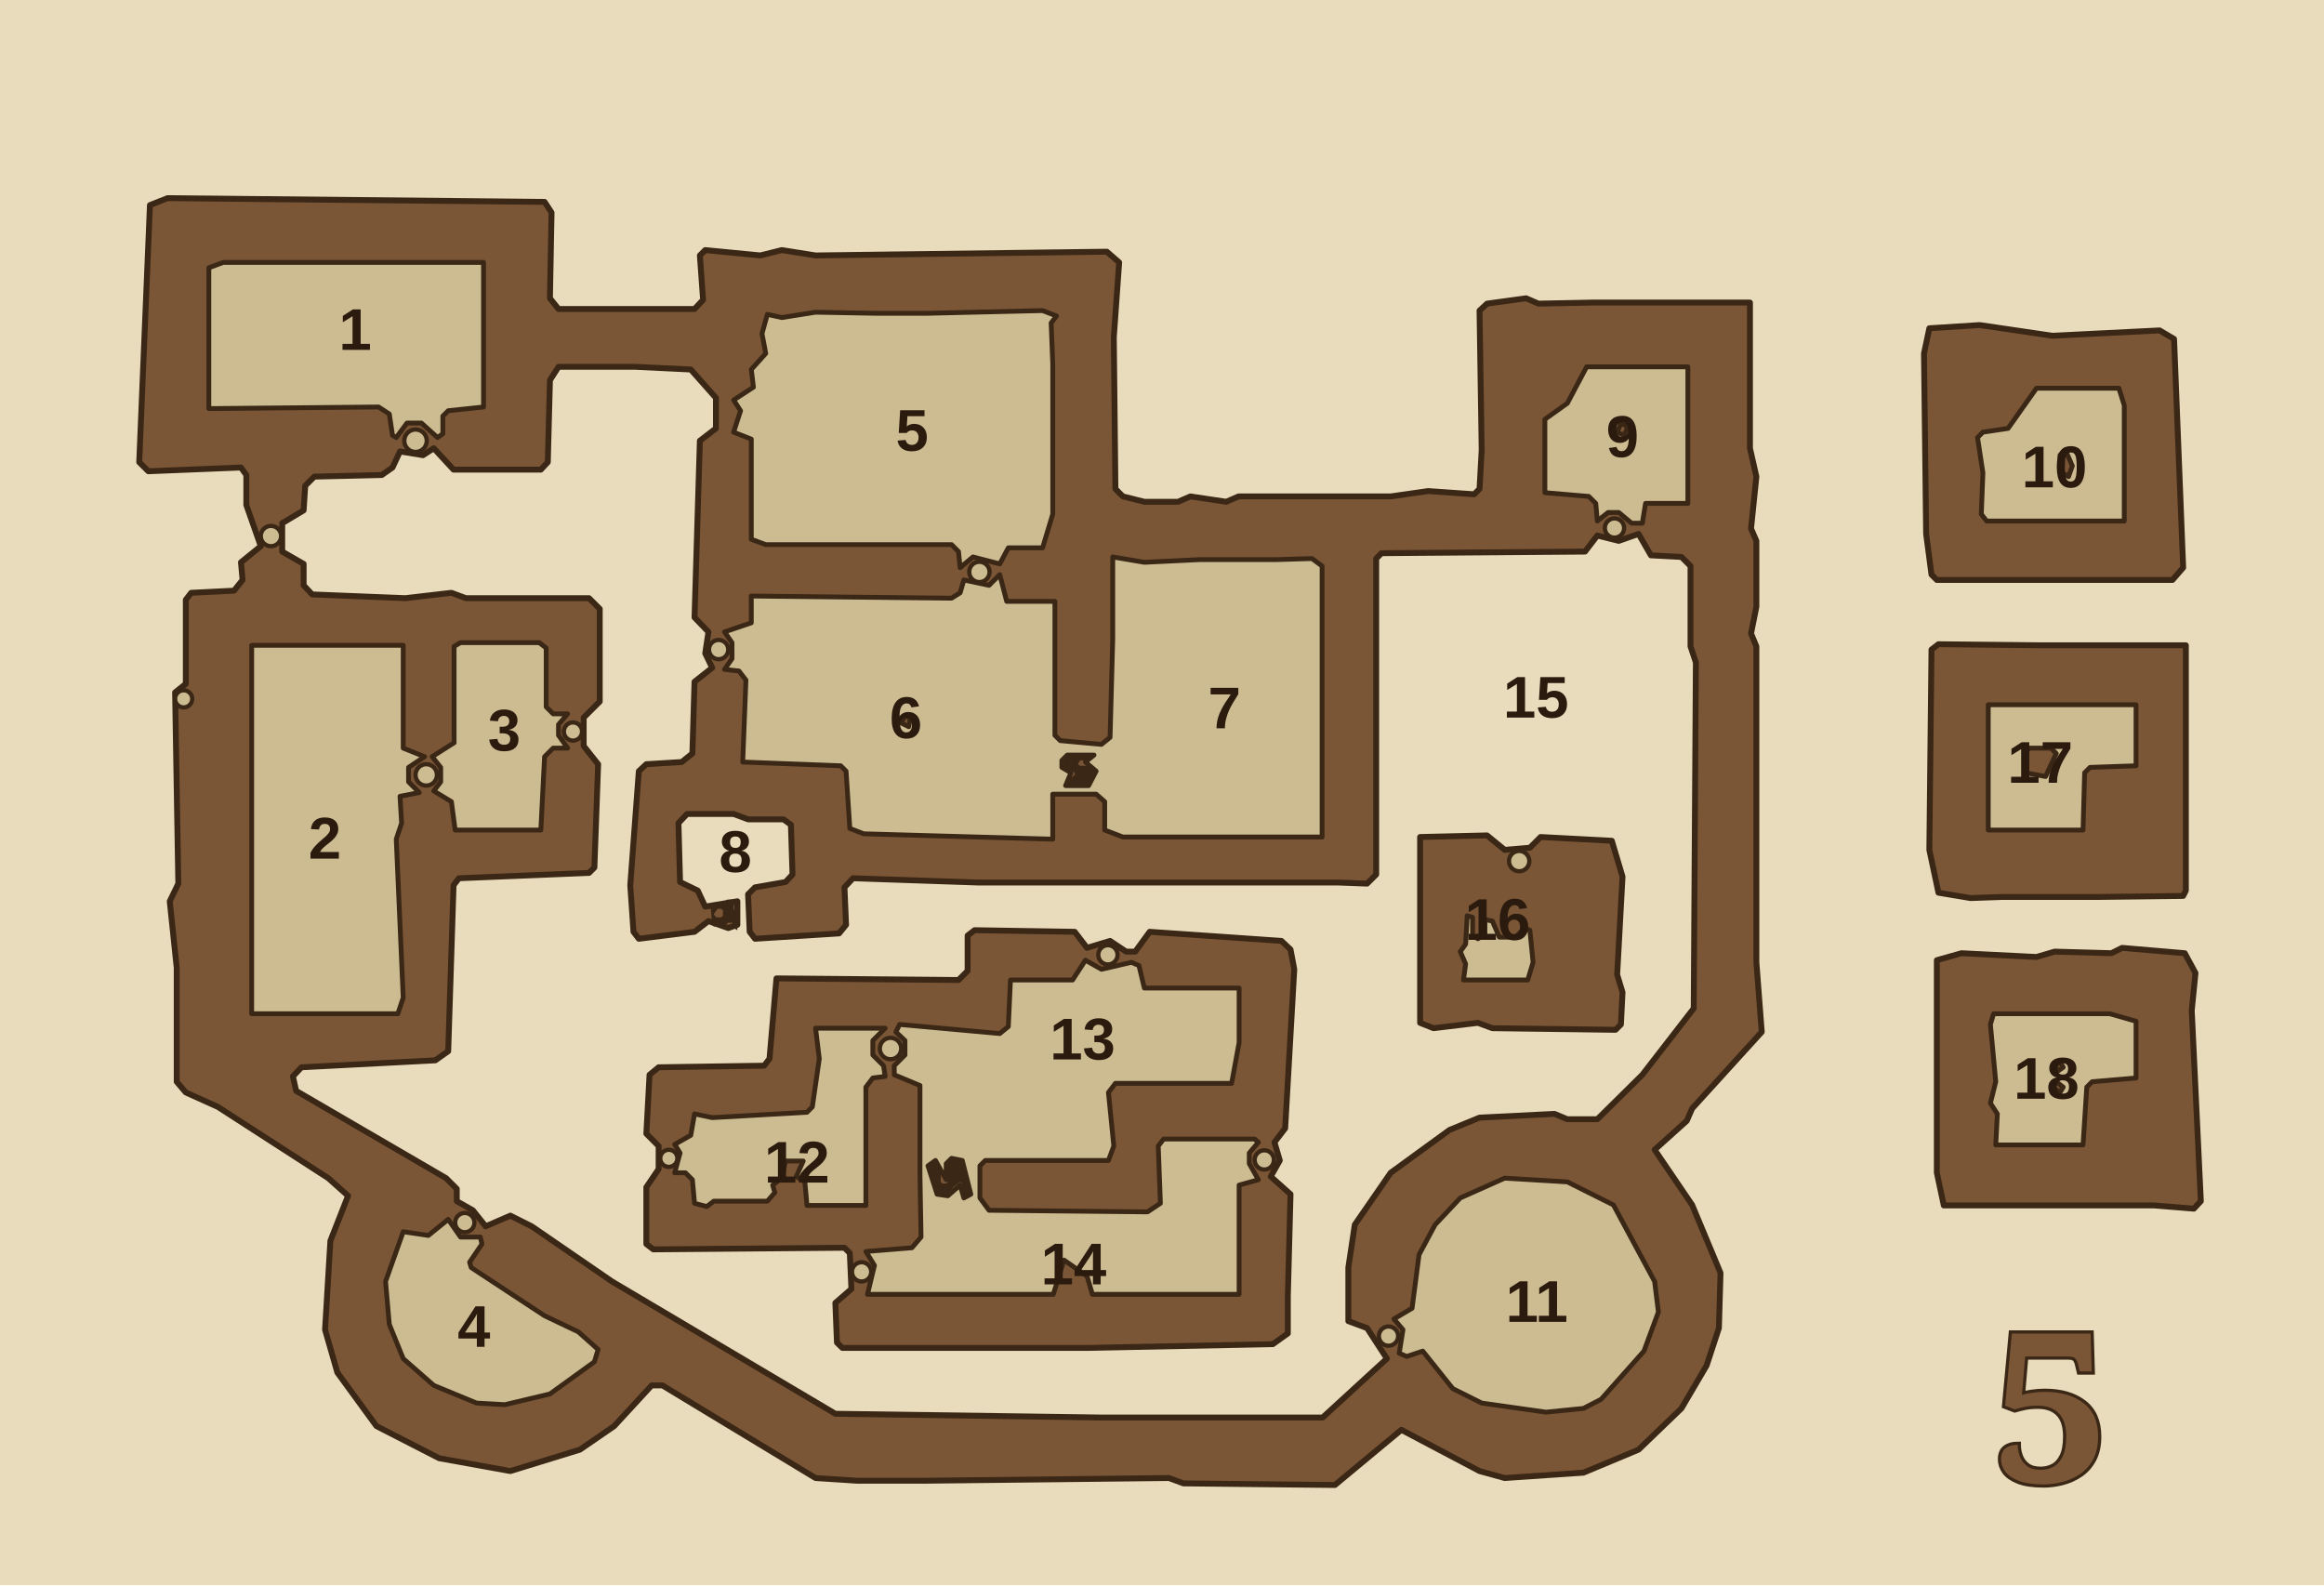
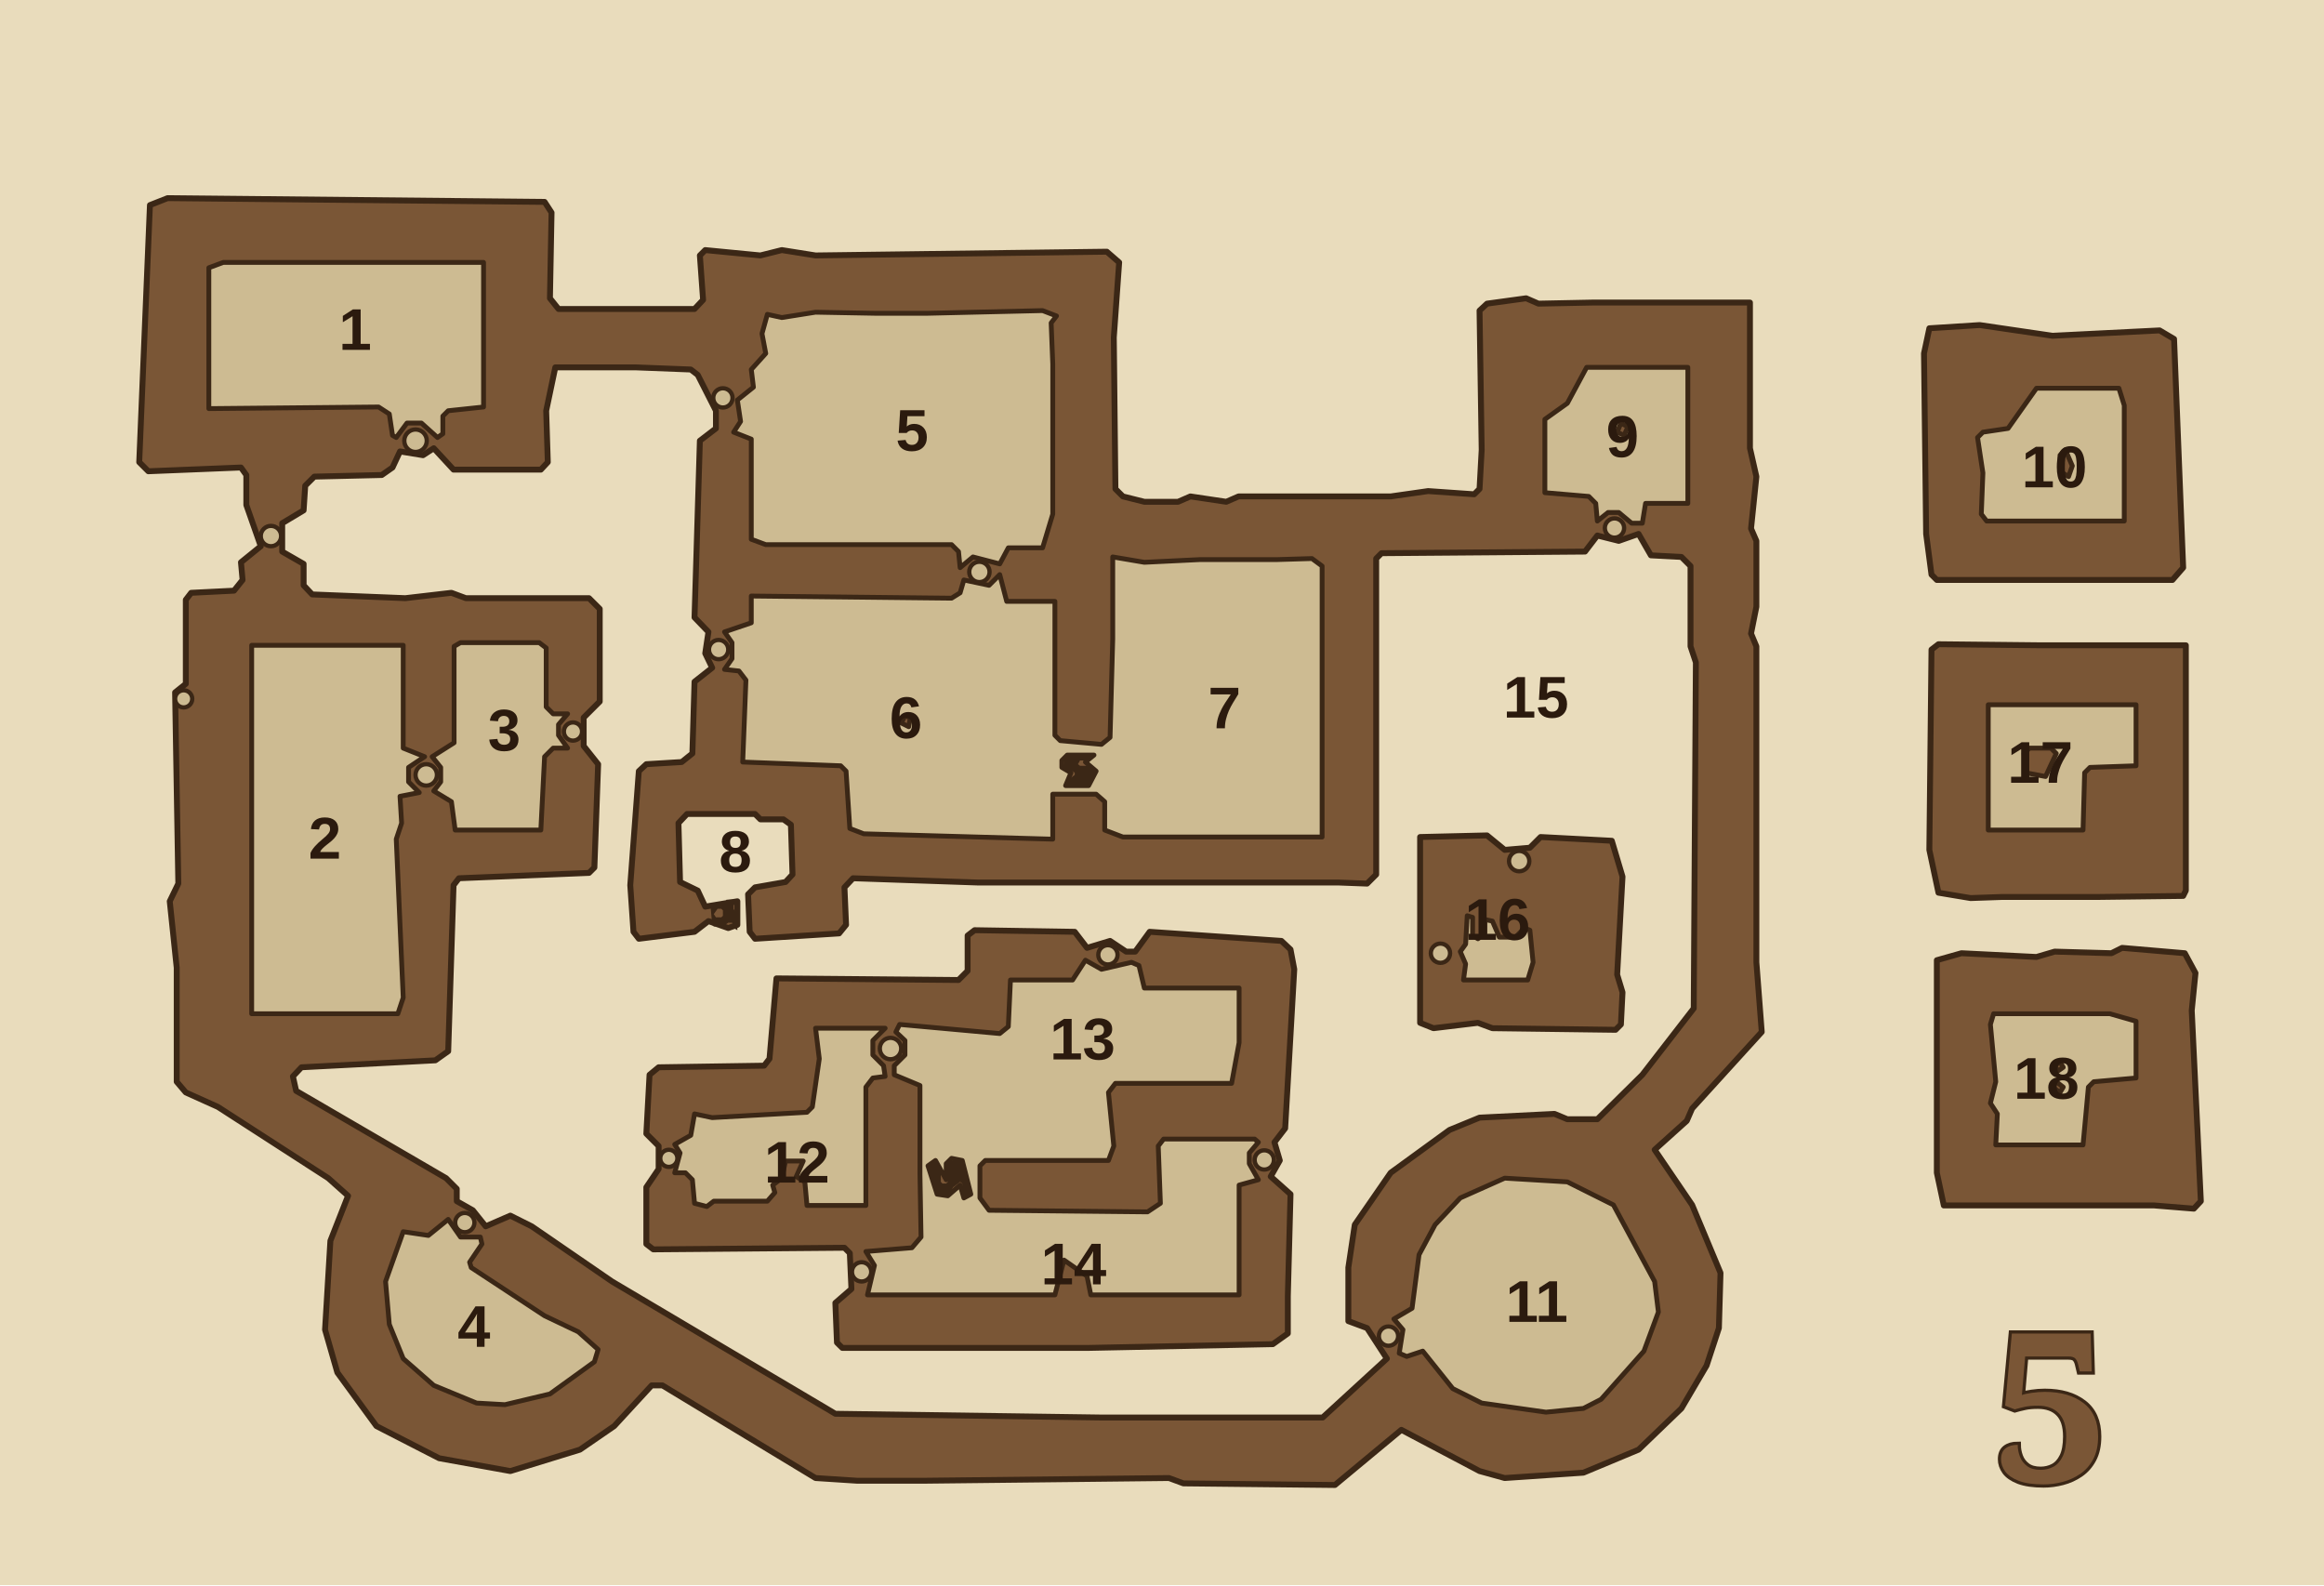
<svg xmlns="http://www.w3.org/2000/svg" viewBox="0 0 434 296" width="434" height="296">
  <rect width="434" height="296" fill="#e9dcbc" />
-   <path d="M408.0 178.0L396.3 177.0L394.3 178.0L383.7 177.7L380.3 178.7L366.3 178.0L361.7 179.3L361.7 219.0L363.0 225.1L395.7 225.1L402.3 225.1L409.7 225.7L411.0 224.3L409.3 188.7L410.0 181.7ZM121.3 200.7L120.7 211.7L123.0 214.0L123.0 218.3L120.7 221.7L120.7 232.3L122.0 233.3L157.7 233.0L158.7 234.0L159.0 240.7L156.0 243.3L156.3 250.7L157.3 251.7L167.0 251.7L203.3 251.7L237.7 251.0L240.5 249.0L240.5 242.0L241.0 223.0L237.3 219.7L239.0 216.7L238.0 213.3L240.0 210.7L241.7 181.0L241.0 177.3L239.3 175.7L214.7 174.0L212.0 177.7L210.3 177.7L207.3 175.7L203.0 177.0L200.7 174.0L182.0 173.7L180.7 174.7L180.7 181.3L179.0 183.0L145.0 182.7L143.7 197.7L142.7 199.0L123.0 199.3ZM265.2 156.3L265.2 191.0L267.7 192.0L276.0 191.0L278.7 192.0L301.7 192.3L302.7 191.3L303.0 185.3L302.0 182.0L303.0 163.7L301.0 157.0L287.7 156.3L285.7 158.3L281.0 158.7L277.7 156.0ZM360.7 121.3L360.3 158.7L362.0 166.7L368.0 167.7L373.7 167.5L391.3 167.5L407.7 167.3L408.2 166.3L408.2 120.5L381.3 120.5L362.0 120.3ZM360.3 61.3L359.3 66.0L359.7 99.7L360.7 107.3L361.7 108.3L405.7 108.3L407.7 106.0L406.0 63.3L403.3 61.7L383.3 62.7L369.7 60.7ZM28.0 38.3L26.0 86.3L27.7 88.0L45.0 87.3L46.0 88.7L46.0 94.3L48.7 102.0L45.0 105.0L45.3 108.3L43.7 110.3L35.7 110.7L34.7 112.0L34.7 127.7L32.7 129.3L33.3 165.0L31.7 168.3L33.0 180.7L33.0 202.0L34.7 204.0L40.7 206.7L61.3 220.0L65.0 223.3L61.7 231.7L60.7 248.3L63.0 256.3L70.3 266.3L82.0 272.3L95.3 274.7L108.3 270.7L114.7 266.3L121.7 258.7L123.7 258.7L152.3 276.0L160.0 276.5L173.0 276.5L218.3 276.0L221.0 277.0L249.3 277.3L261.7 267.0L276.3 274.7L281.0 276.0L295.7 275.0L306.0 270.7L314.0 263.0L318.7 255.0L321.0 248.0L321.3 237.7L316.0 225.0L309.0 214.7L315.0 209.3L316.0 207.0L329.0 192.7L328.0 179.7L328.0 120.7L327.0 118.3L328.0 113.3L328.0 101.0L327.0 98.7L328.0 89.0L326.8 83.7L326.8 56.5L297.3 56.5L287.3 56.7L285.0 55.7L277.7 56.7L276.3 58.0L276.7 84.0L276.3 91.3L275.3 92.3L266.7 91.7L259.7 92.7L231.3 92.7L229.0 93.7L222.3 92.7L220.0 93.7L213.7 93.7L209.7 92.7L208.3 91.3L208.0 63.0L209.0 49.0L206.7 47.0L152.3 47.7L146.0 46.7L142.0 47.7L131.7 46.7L130.7 47.7L131.3 56.0L129.7 57.7L104.3 57.7L102.7 55.7L103.0 39.7L101.7 37.7L31.3 37.0ZM57.0 90.7L58.7 89.0L71.3 88.7L73.3 87.3L74.7 84.3L79.0 85.0L81.0 83.7L84.7 87.7L101.0 87.7L102.3 86.3L102.7 71.0L104.3 68.5L118.7 68.5L129.0 69.0L133.7 74.3L133.7 80.0L130.7 82.3L129.7 115.3L132.3 118.0L131.7 122.0L133.0 124.7L129.7 127.3L129.3 140.7L127.3 142.3L120.7 142.7L119.3 144.0L117.7 165.3L118.3 174.0L119.3 175.3L129.7 174.0L132.3 172.0L136.0 173.3L137.7 172.7L137.7 168.3L131.7 169.3L130.3 166.3L127.0 164.7L126.7 153.7L128.3 152.0L137.0 152.0L139.7 153.0L146.3 153.0L147.7 154.0L148.0 163.3L146.7 164.7L141.0 165.7L139.7 167.0L140.0 174.0L141.0 175.3L156.7 174.3L158.0 172.7L157.7 165.7L159.3 164.0L182.7 164.8L190.7 164.8L225.3 164.8L250.0 164.8L255.3 165.0L257.0 163.3L257.0 104.3L258.0 103.3L296.0 103.0L298.3 100.0L302.3 101.0L306.0 99.7L308.3 103.7L314.0 104.0L315.7 105.7L315.7 120.7L316.7 123.7L316.3 188.3L306.7 200.7L298.3 209.0L292.7 209.0L290.3 208.0L276.3 208.7L270.7 211.0L259.7 219.0L253.0 228.7L251.8 236.7L251.8 246.7L255.3 248.0L259.0 253.7L247.0 264.7L229.3 264.7L205.7 264.7L156.0 264.0L114.3 239.3L99.3 229.0L95.3 227.0L90.7 229.0L88.3 226.0L85.3 224.3L85.3 222.0L83.3 220.0L55.3 203.7L54.7 201.0L56.3 199.3L81.3 198.0L83.7 196.3L84.7 165.3L85.7 164.0L110.0 163.0L111.0 162.0L111.7 142.7L109.0 139.3L109.0 134.0L112.0 131.0L112.0 113.7L110.0 111.7L87.0 111.7L84.3 110.7L75.7 111.7L58.3 111.0L56.7 109.3L56.7 105.3L52.7 103.0L52.7 97.7L56.7 95.3Z" fill="#7a5636" fill-rule="evenodd" stroke="#3b2716" stroke-width="1.1" stroke-linejoin="round" />
-   <path d="M75.3 230.0L72.0 239.3L72.7 247.3L75.3 253.7L81.0 258.7L89.0 262.0L94.3 262.3L102.7 260.3L111.0 254.3L111.7 252.0L108.0 248.7L101.7 245.7L88.0 236.7L87.7 235.7L90.0 232.3L89.7 231.0L86.0 231.0L83.7 227.7L80.0 230.7ZM281.0 220.0L272.7 223.7L268.0 228.7L265.0 234.3L263.7 244.3L260.3 246.3L262.0 248.3L261.3 252.7L262.7 253.3L265.7 252.3L271.3 259.3L276.7 262.0L288.7 263.7L295.7 263.0L299.0 261.3L307.0 252.3L309.7 245.0L309.0 239.3L301.3 225.0L292.7 220.7ZM165.3 192.0L152.3 192.0L153.0 197.7L151.7 206.7L150.7 207.7L133.0 208.7L129.7 208.0L129.0 212.0L126.0 213.7L127.0 215.3L126.0 219.0L128.0 219.0L129.3 220.3L129.7 224.7L132.0 225.3L133.3 224.3L143.3 224.3L144.7 222.7L144.3 221.3L146.0 220.0L146.7 216.8L150.0 216.8L148.7 219.7L150.3 220.7L150.7 225.1L161.7 225.1L161.7 203.0L163.0 201.3L165.3 201.0L165.0 199.0L163.0 197.0L163.0 194.3ZM372.3 189.3L371.7 191.3L372.7 202.0L371.7 206.0L373.0 208.0L372.7 213.8L389.0 213.8L389.7 203.0L390.7 202.0L398.9 201.3L398.9 190.7L394.0 189.3ZM384.0 202.0L385.3 203.0L384.7 204.0L383.3 203.0ZM383.7 199.0L384.7 198.3L385.3 199.3L384.3 200.0ZM231.4 184.5L213.7 184.5L212.7 180.3L211.3 179.7L205.7 181.0L202.7 179.3L200.3 183.0L188.7 183.0L188.3 191.7L186.7 193.0L168.0 191.3L167.3 192.7L169.0 194.3L169.0 197.0L167.0 199.0L167.0 200.7L171.8 202.7L171.8 219.3L172.0 231.0L170.3 233.0L161.7 233.7L163.3 236.3L162.0 241.7L185.7 241.7L196.7 241.7L198.7 235.3L203.0 238.3L204.0 241.7L231.4 241.7L231.4 228.0L231.4 221.3L235.0 220.3L233.3 217.3L233.3 215.3L235.0 213.3L234.3 212.7L217.3 212.7L216.3 214.0L216.7 224.7L214.3 226.3L184.7 226.0L183.0 223.7L183.0 217.7L184.0 216.7L207.0 216.7L208.0 214.0L207.0 204.0L208.3 202.3L230.0 202.3L231.4 194.7ZM173.3 217.7L174.7 216.7L176.7 220.3L176.7 217.3L177.7 216.3L179.7 216.7L181.3 223.0L180.0 223.7L179.3 221.3L177.0 223.3L175.0 223.0ZM274.0 171.0L273.7 176.3L272.7 177.7L273.7 180.0L273.3 183.0L285.3 183.0L286.3 179.7L285.7 173.7L284.7 173.3L283.0 175.0L280.0 175.0L278.7 172.0L277.3 171.7L277.3 174.3L276.0 175.3L275.0 174.7L275.0 171.3ZM398.9 131.6L391.0 131.6L371.3 131.6L371.3 155.0L389.0 155.0L389.3 144.3L390.3 143.3L398.9 143.0ZM379.0 139.7L383.0 139.7L384.0 140.7L382.0 145.0L378.3 144.3L378.0 140.7ZM86.0 120.0L84.8 120.7L84.8 138.7L80.7 141.3L82.3 143.3L82.3 146.0L81.0 147.7L84.3 149.7L85.0 155.0L101.0 155.0L101.7 141.3L103.3 139.7L106.0 139.7L104.3 137.3L104.3 135.3L106.0 133.3L103.3 133.3L102.0 132.0L102.0 121.0L100.7 120.0ZM47.0 120.5L47.0 189.3L74.3 189.3L75.3 186.3L74.0 156.7L75.0 153.7L74.7 148.7L78.3 148.0L76.3 146.0L76.3 143.3L79.3 141.3L75.3 139.7L75.3 120.5ZM246.9 105.7L245.0 104.3L238.3 104.5L224.0 104.5L213.7 105.0L207.8 104.0L207.8 119.3L207.3 137.7L205.7 139.0L198.0 138.3L197.0 137.3L197.0 112.3L188.0 112.3L186.7 107.3L184.7 109.3L180.0 108.3L179.3 110.7L177.7 111.7L140.3 111.3L140.3 116.3L135.3 118.0L136.7 120.0L136.7 123.0L135.3 125.0L138.0 125.3L139.3 127.0L138.7 142.3L157.0 143.0L158.0 144.0L158.7 154.7L161.3 155.7L196.6 156.7L196.6 148.3L204.7 148.3L206.3 149.7L206.3 155.0L209.7 156.3L246.9 156.3L246.9 142.0ZM199.3 141.0L204.3 141.0L202.7 142.3L204.7 144.0L203.3 146.7L199.0 146.7L200.0 144.3L198.3 143.3L198.3 142.0ZM169.0 133.7L170.0 134.0L169.7 135.7L168.3 135.0ZM369.3 81.7L370.3 88.3L370.0 96.0L371.0 97.3L396.7 97.3L396.7 83.7L396.7 75.7L395.7 72.5L380.3 72.5L375.0 80.0L370.3 80.7ZM385.7 84.0L387.0 87.0L386.3 89.0L384.7 88.0L384.7 85.0ZM296.3 68.5L292.7 75.3L288.5 78.3L288.5 92.0L296.7 92.7L298.0 94.0L298.3 97.3L300.3 95.7L302.3 95.7L304.7 97.7L306.7 97.7L307.3 94.0L315.2 94.0L315.2 68.5ZM302.7 79.0L304.0 79.7L303.3 81.3L302.0 80.7ZM197.3 59.0L194.7 58.0L173.3 58.5L163.3 58.5L152.3 58.3L146.0 59.3L143.3 58.7L142.3 62.3L143.0 66.0L140.3 69.0L140.7 72.3L137.0 74.7L138.3 76.7L137.0 80.7L140.3 82.0L140.3 100.7L143.0 101.7L177.7 101.7L179.0 103.0L179.3 106.0L181.7 104.0L186.7 105.3L188.3 102.3L194.7 102.3L196.6 96.0L196.6 68.0L196.3 60.3ZM39.0 50.0L39.0 76.3L70.7 76.0L72.7 77.3L73.3 81.3L74.0 81.7L76.0 79.0L78.7 79.0L81.7 81.7L82.7 81.0L82.7 77.7L83.7 76.7L90.3 76.0L90.3 49.0L62.0 49.0L41.7 49.0Z" fill="#cdbb92" fill-rule="evenodd" stroke="#3b2716" stroke-width=".9" stroke-linejoin="round" />
+   <path d="M408.0 178.0L396.3 177.0L394.3 178.0L383.7 177.7L380.3 178.7L366.3 178.0L361.7 179.3L361.7 219.0L363.0 225.1L395.7 225.1L402.3 225.1L409.7 225.7L411.0 224.3L409.3 188.7L410.0 181.7ZM121.3 200.7L120.7 211.7L123.0 214.0L123.0 218.3L120.7 221.7L120.7 232.3L122.0 233.3L157.7 233.0L158.7 234.0L159.0 240.7L156.0 243.3L156.3 250.7L157.3 251.7L167.0 251.7L203.3 251.7L237.7 251.0L240.5 249.0L240.5 242.0L241.0 223.0L237.3 219.7L239.0 216.7L238.0 213.3L240.0 210.7L241.7 181.0L241.0 177.3L239.3 175.7L214.7 174.0L212.0 177.7L210.3 177.7L207.3 175.7L203.0 177.0L200.7 174.0L182.0 173.7L180.7 174.7L180.7 181.3L179.0 183.0L145.0 182.7L143.7 197.7L142.7 199.0L123.0 199.3ZM265.2 156.3L265.2 191.0L267.7 192.0L276.0 191.0L278.7 192.0L301.7 192.3L302.7 191.3L303.0 185.3L302.0 182.0L303.0 163.7L301.0 157.0L287.7 156.3L285.7 158.3L281.0 158.7L277.7 156.0ZM360.7 121.3L360.3 158.7L362.0 166.7L368.0 167.7L373.7 167.5L391.3 167.5L407.7 167.3L408.2 166.3L408.2 120.5L381.3 120.5L362.0 120.3ZM360.3 61.3L359.3 66.0L359.7 99.7L360.7 107.3L361.7 108.3L405.7 108.3L407.7 106.0L406.0 63.3L403.3 61.7L383.3 62.7L369.7 60.7ZM28.0 38.3L26.0 86.3L27.7 88.0L45.0 87.3L46.0 88.7L46.0 94.3L48.7 102.0L45.0 105.0L45.3 108.3L43.7 110.3L35.7 110.7L34.7 112.0L34.7 127.7L32.7 129.3L33.3 165.0L31.7 168.3L33.0 180.7L33.0 202.0L34.7 204.0L40.7 206.7L61.3 220.0L65.0 223.3L61.7 231.7L60.7 248.3L63.0 256.3L70.3 266.3L82.0 272.3L95.3 274.7L108.3 270.7L114.7 266.3L121.7 258.7L123.7 258.7L152.3 276.0L160.0 276.5L173.0 276.5L218.3 276.0L221.0 277.0L249.3 277.3L261.7 267.0L276.3 274.7L281.0 276.0L295.7 275.0L306.0 270.7L314.0 263.0L318.7 255.0L321.0 248.0L321.3 237.7L316.0 225.0L309.0 214.7L315.0 209.3L316.0 207.0L329.0 192.7L328.0 179.7L328.0 120.7L327.0 118.3L328.0 113.3L328.0 101.0L327.0 98.7L328.0 89.0L326.8 83.7L326.8 56.5L297.3 56.5L287.3 56.7L285.0 55.7L277.7 56.7L276.3 58.0L276.7 84.0L276.3 91.3L275.3 92.3L266.7 91.7L259.7 92.7L231.3 92.7L229.0 93.7L222.3 92.7L220.0 93.7L213.7 93.7L209.7 92.7L208.3 91.3L208.0 63.0L209.0 49.0L206.7 47.0L152.3 47.7L146.0 46.7L142.0 47.7L131.7 46.7L130.7 47.7L131.3 56.0L129.7 57.7L104.3 57.7L102.7 55.7L103.0 39.7L101.7 37.7L31.3 37.0ZM57.0 90.7L58.7 89.0L71.3 88.7L73.3 87.3L74.7 84.3L79.0 85.0L81.0 83.7L84.7 87.7L101.0 87.7L102.3 86.3L102.0 76.7L103.7 68.6L118.7 68.6L129.0 69.0L130.3 70.0L133.7 76.7L133.7 80.0L130.7 82.3L129.7 115.3L132.3 118.0L131.7 122.0L133.0 124.7L129.7 127.3L129.3 140.7L127.3 142.3L120.7 142.7L119.3 144.0L117.7 165.3L118.3 174.0L119.3 175.3L129.7 174.0L132.3 172.0L136.0 173.3L137.7 172.7L137.7 168.3L131.7 169.3L130.3 166.3L127.0 164.7L126.7 153.7L128.3 152.0L141.0 152.0L142.0 153.0L146.3 153.0L147.7 154.0L148.0 163.3L146.7 164.7L141.0 165.7L139.7 167.0L140.0 174.0L141.0 175.3L156.7 174.3L158.0 172.7L157.7 165.7L159.3 164.0L182.7 164.8L190.7 164.8L225.3 164.8L250.0 164.8L255.3 165.0L257.0 163.3L257.0 104.3L258.0 103.3L296.0 103.0L298.3 100.0L302.3 101.0L306.0 99.7L308.3 103.7L314.0 104.0L315.7 105.7L315.7 120.7L316.7 123.7L316.3 188.3L306.7 200.7L298.3 209.0L292.7 209.0L290.3 208.0L276.3 208.7L270.7 211.0L259.7 219.0L253.0 228.7L251.8 236.7L251.8 246.7L255.3 248.0L259.0 253.7L247.0 264.7L229.3 264.7L205.7 264.7L156.0 264.0L114.3 239.3L99.3 229.0L95.3 227.0L90.7 229.0L88.3 226.0L85.3 224.3L85.3 222.0L83.3 220.0L55.3 203.7L54.7 201.0L56.3 199.3L81.3 198.0L83.7 196.3L84.7 165.3L85.7 164.0L110.0 163.0L111.0 162.0L111.7 142.7L109.0 139.3L109.0 134.0L112.0 131.0L112.0 113.7L110.0 111.7L87.0 111.7L84.3 110.7L75.7 111.7L58.3 111.0L56.7 109.3L56.7 105.3L52.7 103.0L52.7 97.7L56.7 95.3Z" fill="#7a5636" fill-rule="evenodd" stroke="#3b2716" stroke-width="1.1" stroke-linejoin="round" />
+   <path d="M75.3 230.0L72.0 239.3L72.7 247.3L75.3 253.7L81.0 258.7L89.0 262.0L94.3 262.3L102.7 260.3L111.0 254.3L111.7 252.0L108.0 248.7L101.7 245.7L88.0 236.7L87.7 235.7L90.0 232.3L89.7 231.0L86.0 231.0L83.7 227.7L80.0 230.7ZM281.0 220.0L272.7 223.7L268.0 228.7L265.0 234.3L263.7 244.3L260.3 246.3L262.0 248.3L261.3 252.7L262.7 253.3L265.7 252.3L271.3 259.3L276.7 262.0L288.7 263.7L295.7 263.0L299.0 261.3L307.0 252.3L309.7 245.0L309.0 239.3L301.3 225.0L292.7 220.7ZM165.3 192.0L152.3 192.0L153.0 197.7L151.7 206.7L150.7 207.7L133.0 208.7L129.7 208.0L129.0 212.0L126.0 213.7L127.0 215.3L126.0 219.0L128.0 219.0L129.3 220.3L129.7 224.7L132.0 225.3L133.3 224.3L143.3 224.3L144.7 222.7L144.3 221.3L146.0 220.0L146.7 216.8L150.0 216.8L148.7 219.7L150.3 220.7L150.7 225.1L161.7 225.1L161.7 203.0L163.0 201.3L165.3 201.0L165.0 199.0L163.0 197.0L163.0 194.3ZM372.3 189.3L371.7 191.3L372.7 202.0L371.7 206.0L373.0 208.0L372.7 213.8L389.0 213.8L390.0 203.0L391.0 202.0L398.9 201.3L398.9 190.7L394.0 189.3ZM384.0 202.0L385.3 203.0L384.7 204.0L383.3 203.0ZM383.7 199.0L384.7 198.3L385.3 199.3L384.3 200.0ZM231.4 184.5L213.7 184.5L212.7 180.3L211.3 179.7L205.7 181.0L202.7 179.3L200.3 183.0L188.7 183.0L188.3 191.7L186.7 193.0L168.0 191.3L167.3 192.7L169.0 194.3L169.0 197.0L167.0 199.0L167.0 200.7L171.8 202.7L171.8 219.3L172.0 231.0L170.3 233.0L161.7 233.7L163.3 236.3L162.0 241.8L185.7 241.8L197.0 241.8L198.7 235.3L203.0 238.3L203.7 241.8L231.4 241.8L231.4 228.0L231.4 221.3L235.0 220.3L233.3 217.3L233.3 215.3L235.0 213.3L234.3 212.7L217.3 212.7L216.3 214.0L216.7 224.7L214.3 226.3L184.7 226.0L183.0 223.7L183.0 217.7L184.0 216.7L207.0 216.7L208.0 214.0L207.0 204.0L208.3 202.3L230.0 202.3L231.4 194.7ZM173.3 217.7L174.7 216.7L176.7 220.3L176.7 217.3L177.7 216.3L179.7 216.7L181.3 223.0L180.0 223.7L179.3 221.3L177.0 223.3L175.0 223.0ZM274.0 171.0L273.7 176.3L272.7 177.7L273.7 180.0L273.3 183.0L285.3 183.0L286.3 179.7L285.7 173.7L284.7 173.3L283.0 175.0L280.0 175.0L278.7 172.0L277.3 171.7L277.3 174.3L276.0 175.3L275.0 174.7L275.0 171.3ZM398.9 131.6L391.0 131.6L371.3 131.6L371.3 155.0L389.0 155.0L389.3 144.3L390.3 143.3L398.9 143.0ZM379.0 139.7L383.0 139.7L384.0 140.7L382.0 145.0L378.3 144.3L378.0 140.7ZM86.0 120.0L84.8 120.7L84.8 138.7L80.7 141.3L82.3 143.3L82.3 146.0L81.0 147.7L84.3 149.7L85.0 155.0L101.0 155.0L101.7 141.3L103.3 139.7L106.0 139.7L104.3 137.3L104.3 135.3L106.0 133.3L103.3 133.3L102.0 132.0L102.0 121.0L100.7 120.0ZM47.0 120.5L47.0 189.3L74.3 189.3L75.3 186.3L74.0 156.7L75.0 153.7L74.7 148.7L78.3 148.0L76.3 146.0L76.3 143.3L79.3 141.3L75.3 139.7L75.3 120.5ZM246.9 105.7L245.0 104.3L238.3 104.5L224.0 104.5L213.7 105.0L207.8 104.0L207.8 119.3L207.3 137.7L205.7 139.0L198.0 138.3L197.0 137.3L197.0 112.3L188.0 112.3L186.7 107.3L184.7 109.3L180.0 108.3L179.3 110.7L177.7 111.7L140.3 111.3L140.3 116.3L135.3 118.0L136.7 120.0L136.7 123.0L135.3 125.0L138.0 125.3L139.3 127.0L138.7 142.3L157.0 143.0L158.0 144.0L158.7 154.7L161.3 155.7L196.6 156.7L196.6 148.3L204.7 148.3L206.3 149.7L206.3 155.0L209.7 156.3L246.9 156.3L246.9 142.0ZM199.3 141.0L204.3 141.0L202.7 142.3L204.7 144.0L203.3 146.7L199.0 146.7L200.0 144.3L198.3 143.3L198.3 142.0ZM169.0 133.7L170.0 134.0L169.7 135.7L168.3 135.0ZM369.3 81.7L370.3 88.3L370.0 96.0L371.0 97.3L396.7 97.3L396.7 83.7L396.7 75.7L395.7 72.5L380.3 72.5L375.0 80.0L370.3 80.7ZM385.7 84.0L387.0 87.0L386.3 89.0L384.7 88.0L384.7 85.0ZM296.3 68.6L292.7 75.3L288.5 78.3L288.5 92.0L296.7 92.7L298.0 94.0L298.3 97.3L300.3 95.7L302.3 95.7L304.7 97.7L306.7 97.7L307.3 94.0L315.2 94.0L315.2 68.6ZM302.7 79.0L304.0 79.7L303.3 81.3L302.0 80.7ZM197.3 59.0L194.7 58.0L173.3 58.5L163.3 58.5L152.3 58.3L146.0 59.3L143.3 58.7L142.3 62.3L143.0 66.0L140.3 69.0L140.7 72.3L137.7 74.7L138.3 78.7L137.0 80.7L140.3 82.0L140.3 100.7L143.0 101.7L177.7 101.7L179.0 103.0L179.3 106.0L181.7 104.0L186.7 105.3L188.3 102.3L194.7 102.3L196.6 96.0L196.6 68.0L196.3 60.3ZM39.0 50.0L39.0 76.3L70.7 76.0L72.7 77.3L73.3 81.3L74.0 81.7L76.0 79.0L78.7 79.0L81.7 81.7L82.7 81.0L82.7 77.7L83.7 76.7L90.3 76.0L90.3 49.0L62.0 49.0L41.7 49.0Z" fill="#cdbb92" fill-rule="evenodd" stroke="#3b2716" stroke-width=".9" stroke-linejoin="round" />
  <path d="M173.7 217.3L174.0 220.3L174.3 220.7L174.3 221.7L175.0 222.7L175.7 223.0L177.3 223.0L178.0 221.7L179.3 220.7L179.7 221.0L179.7 222.7L180.3 223.7L181.0 223.3L181.0 220.7L179.7 217.0L179.0 216.7L177.7 216.7L177.0 217.3L177.0 220.7L176.7 221.0L176.0 221.0L175.7 220.7L175.7 218.3L175.3 218.0L175.3 217.3L175.0 217.0ZM132.7 169.3L133.0 172.7L133.3 173.0L135.0 173.0L136.0 172.3L136.7 172.3L137.0 172.7L137.0 173.3L137.7 173.7L137.7 172.7L137.3 172.3L137.7 171.0L137.0 169.7L137.0 169.0L137.3 168.7L137.0 168.0L135.7 168.0L134.7 169.3L134.0 169.0L133.0 169.0ZM133.3 170.7L134.0 169.7L134.7 169.7L135.0 170.0L135.0 171.0L134.7 171.3L133.7 171.3ZM204.0 140.7L201.3 140.7L200.3 141.3L199.3 141.3L198.7 142.0L198.7 142.7L198.3 143.0L198.7 143.7L200.3 144.0L200.7 144.3L200.7 144.7L199.0 146.0L199.3 146.7L200.0 147.0L200.7 146.7L202.7 146.7L204.3 145.3L204.3 144.0L203.0 143.0L201.7 143.0L201.3 142.7L201.7 142.0L203.0 142.0L204.0 141.3Z" fill="#3b2716" fill-rule="evenodd" />
  <g fill="#cdbb92" stroke="#3b2716" stroke-width=".8">
    <circle cx="77.6" cy="82.3" r="2.1" />
    <circle cx="301.5" cy="98.6" r="1.8" />
    <circle cx="50.6" cy="100.1" r="1.9" />
    <circle cx="182.9" cy="106.8" r="1.9" />
    <circle cx="134.2" cy="121.3" r="1.8" />
    <circle cx="34.3" cy="130.5" r="1.6" />
    <circle cx="107.0" cy="136.6" r="1.7" />
    <circle cx="79.6" cy="144.7" r="2.0" />
    <circle cx="283.7" cy="160.8" r="1.9" />
    <circle cx="206.9" cy="178.3" r="1.8" />
    <circle cx="166.3" cy="195.8" r="2.0" />
    <circle cx="236.1" cy="216.6" r="1.8" />
    <circle cx="124.9" cy="216.3" r="1.6" />
    <circle cx="86.8" cy="228.3" r="1.8" />
    <circle cx="160.9" cy="237.5" r="1.8" />
    <circle cx="259.3" cy="249.5" r="1.8" />
+     <circle cx="135.0" cy="74.3" r="1.8" />
+     <circle cx="269.0" cy="178.0" r="1.8" />
  </g>
  <g font-family="PT Sans, Arial, sans-serif" font-weight="700" font-size="11" text-anchor="middle" fill="#2b1a0e">
    <text x="66.333" y="65.333">1</text>
    <text x="60.667" y="160.333">2</text>
    <text x="94.167" y="140.167">3</text>
    <text x="88.5" y="251.5">4</text>
    <text x="170.333" y="84.167">5</text>
    <text x="169.167" y="137.833">6</text>
    <text x="228.667" y="136.0">7</text>
    <text x="137.333" y="162.833">8</text>
    <text x="303.0" y="85.333">9</text>
    <text x="383.667" y="91.0">10</text>
    <text x="287.0" y="246.833">11</text>
    <text x="148.833" y="220.833">12</text>
    <text x="202.167" y="197.833">13</text>
    <text x="200.5" y="239.833">14</text>
    <text x="286.833" y="134.0">15</text>
    <text x="279.667" y="175.5">16</text>
    <text x="381.0" y="146.167">17</text>
    <text x="382.167" y="205.167">18</text>
  </g>
  <g font-family="PT Serif, Georgia, serif" font-weight="700" font-style="italic" font-size="8" text-anchor="middle" fill="#3b2716" />
  <g stroke="#cdbb92" stroke-width=".5" />
  <text x="383.0" y="276.8" font-family="Georgia, PT Serif, serif" font-weight="700" font-size="38.9" text-anchor="middle" fill="#7a5636" stroke="#3b2716" stroke-width="1.2" paint-order="stroke">5</text>
</svg>
